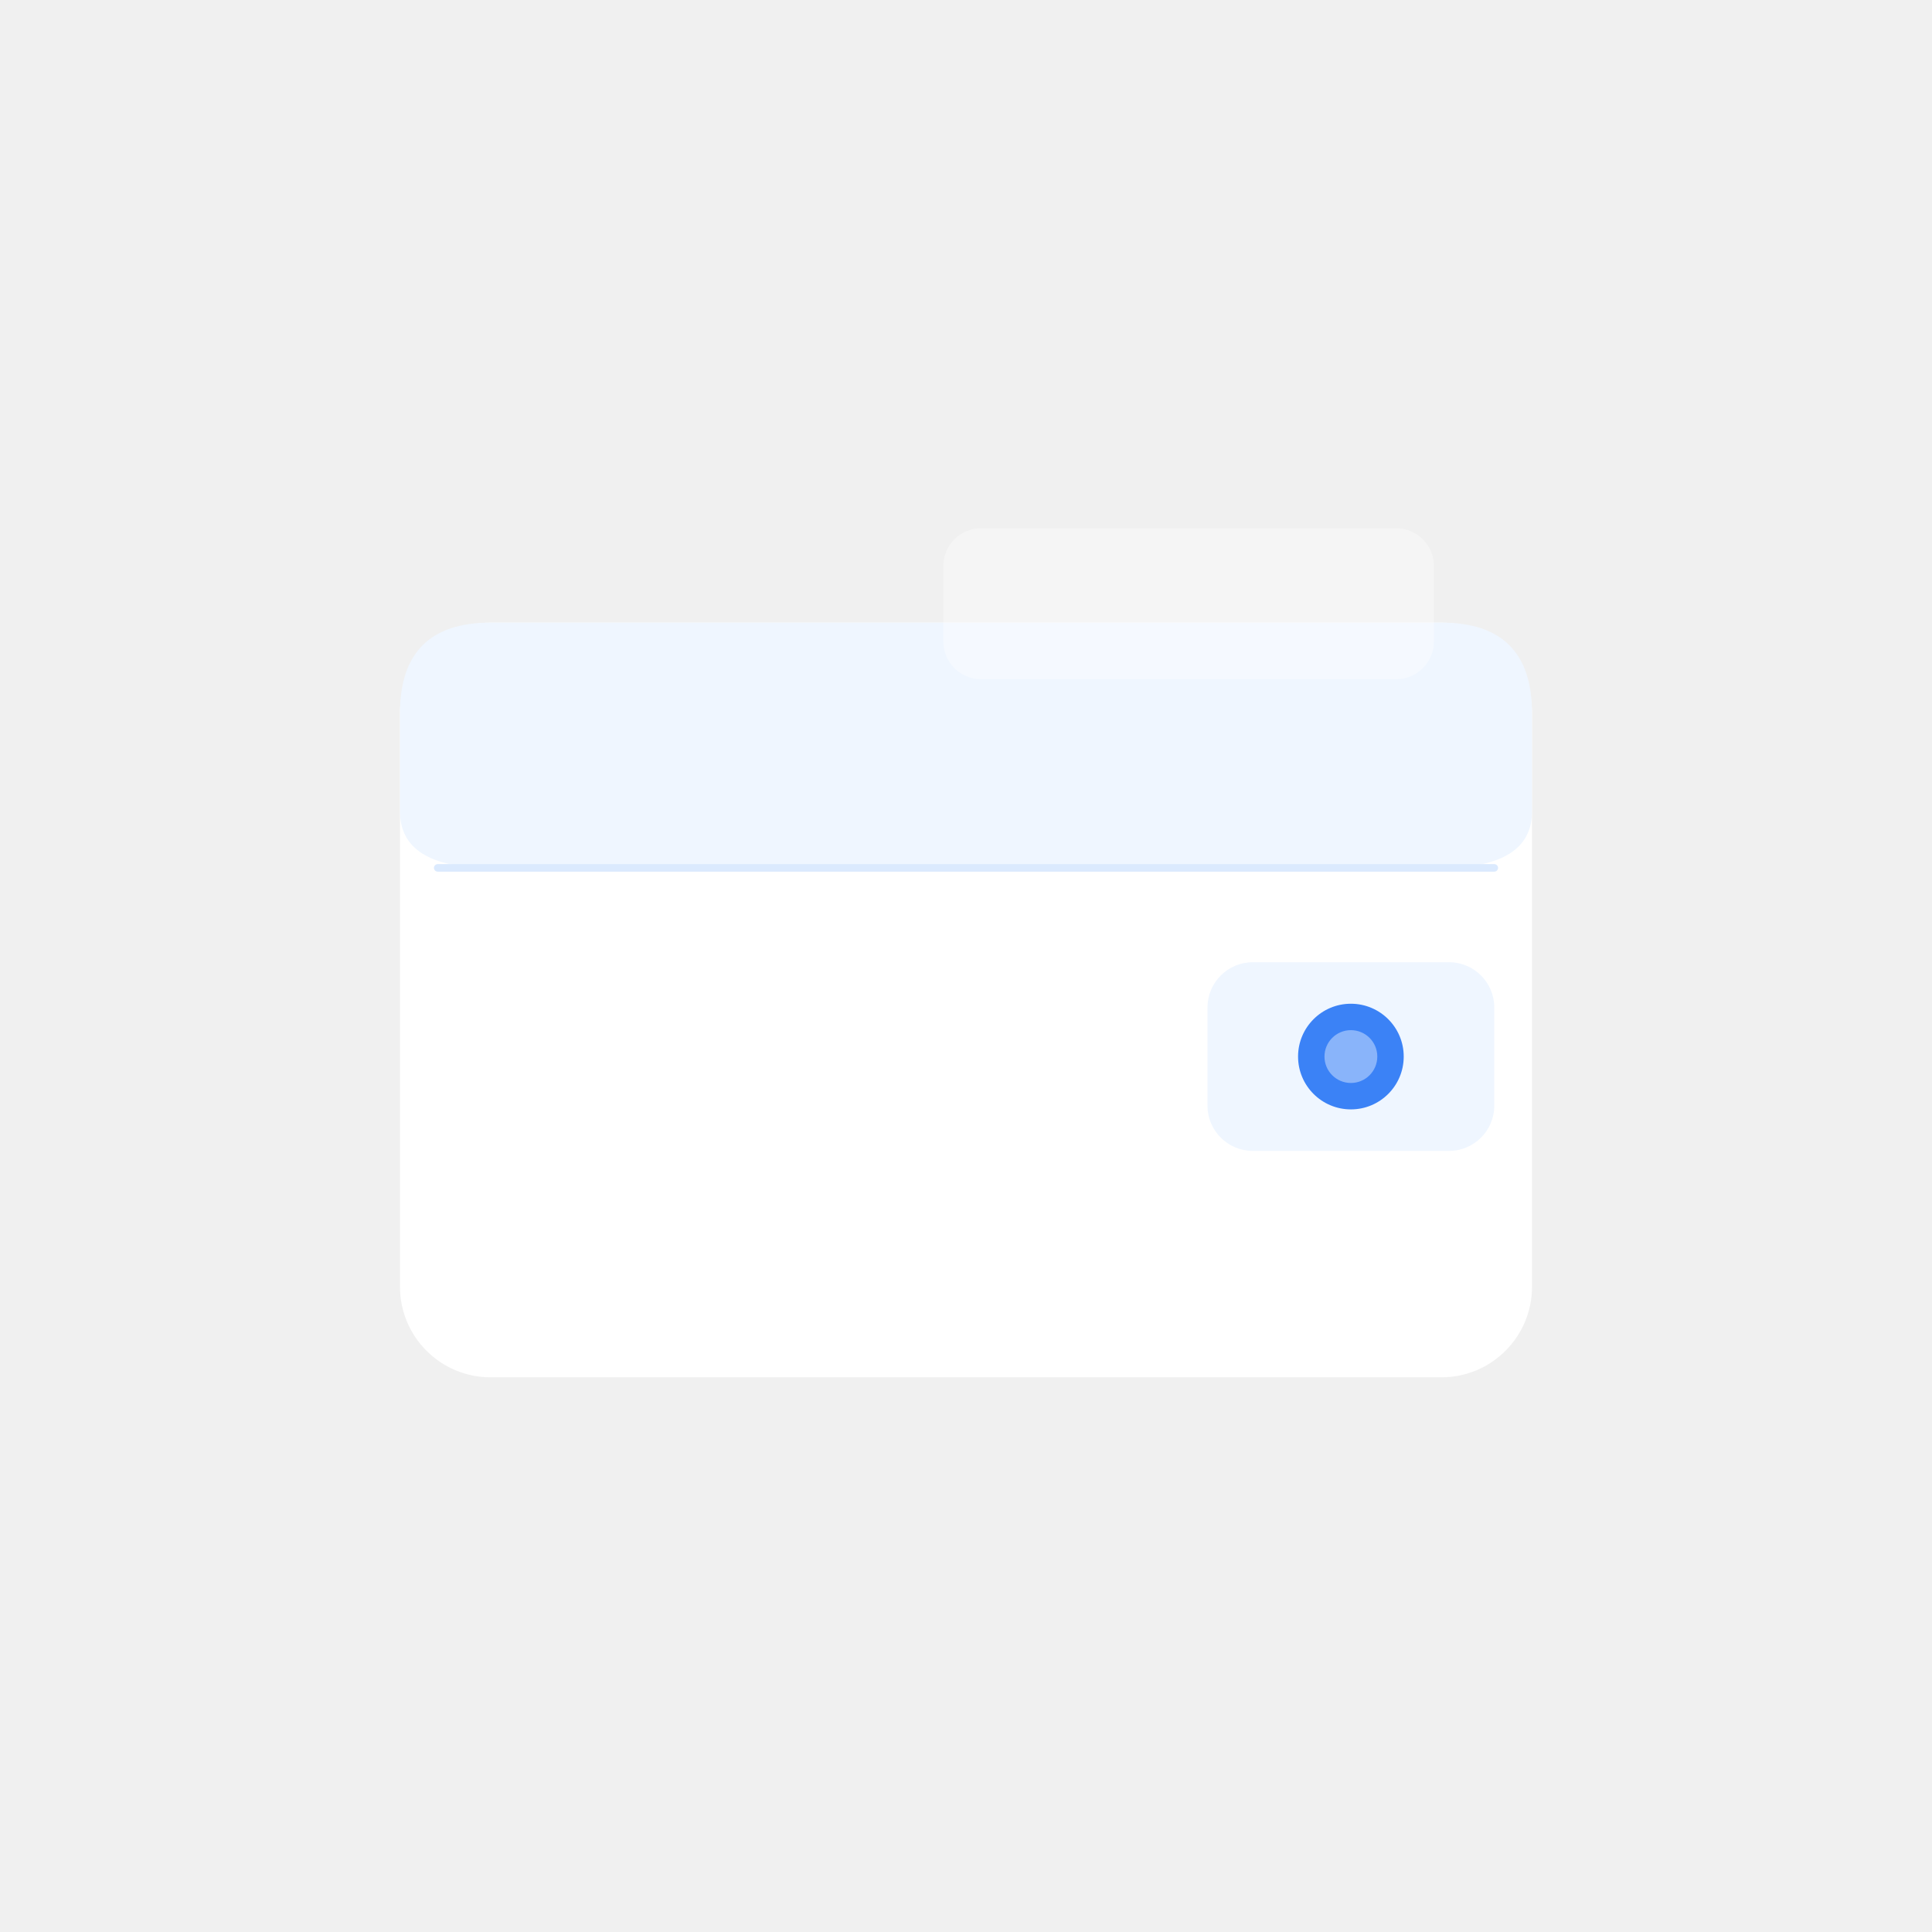
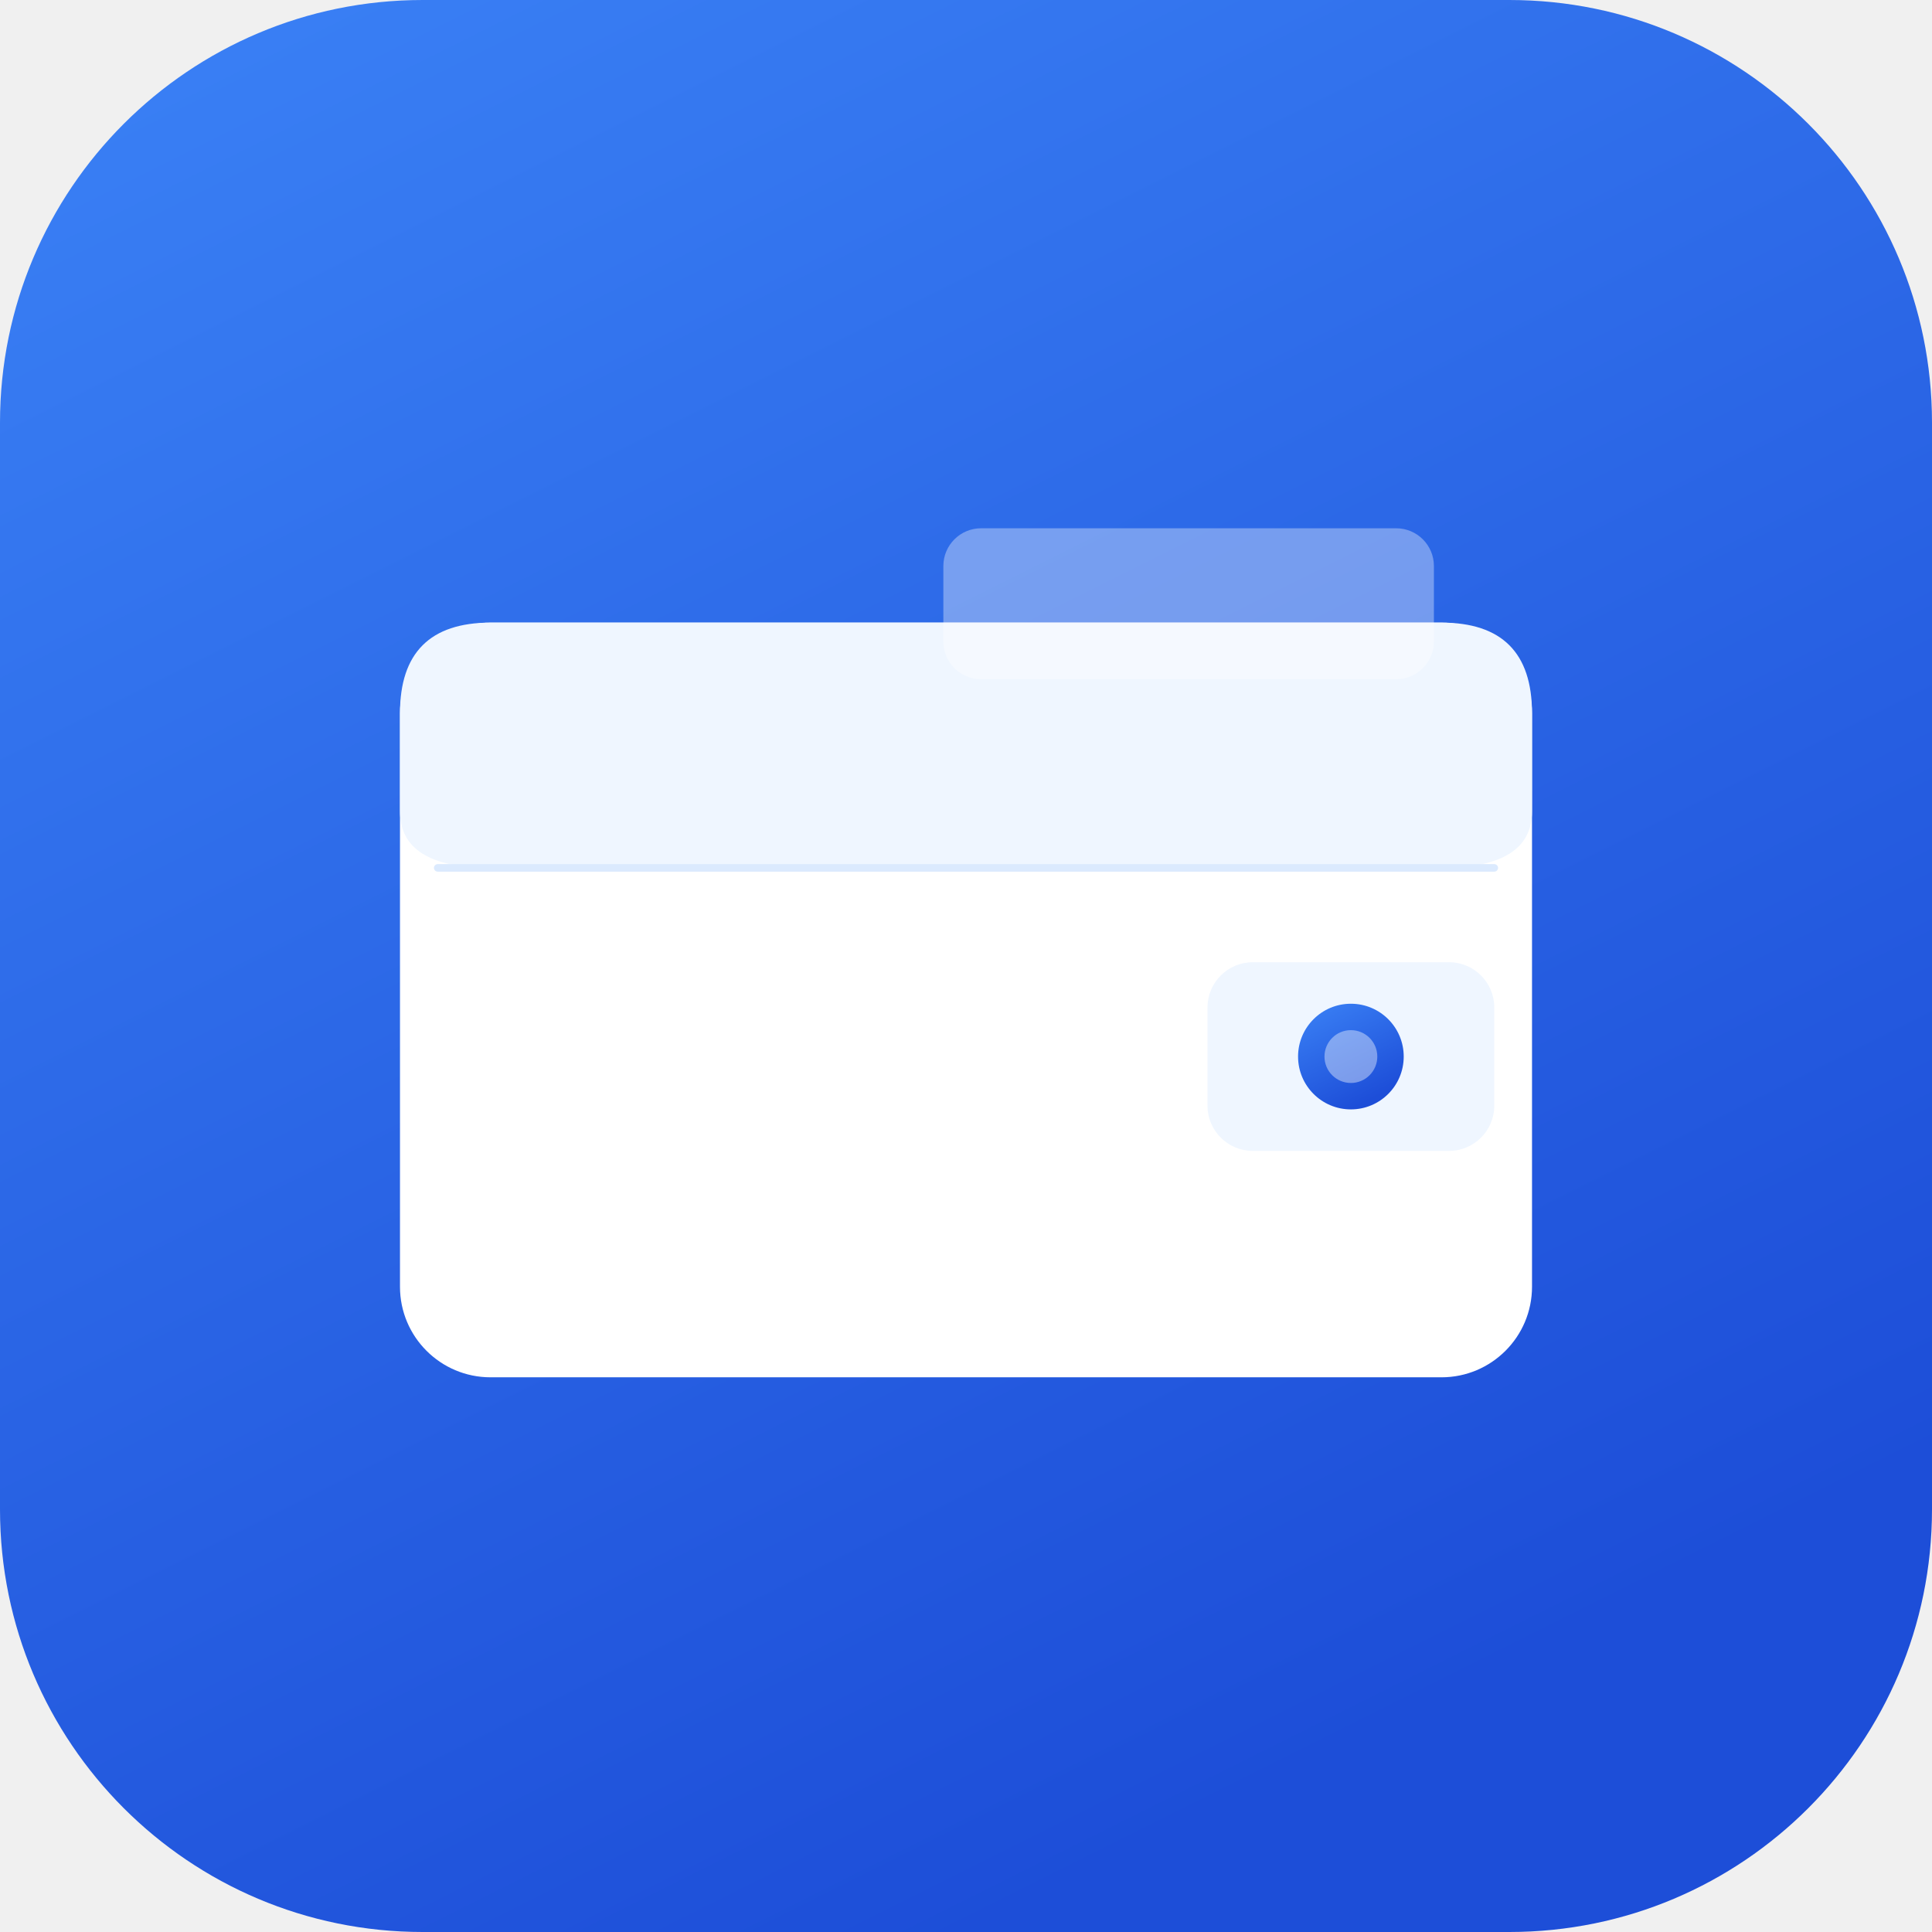
<svg xmlns="http://www.w3.org/2000/svg" viewBox="0 0 1024 1024" width="1024" height="1024">
+   <defs>
+     <linearGradient id="bg" x1="0" y1="0" x2="0.5" y2="1">
+       <stop offset="0%" stop-color="#3B82F6" />
+       <stop offset="100%" stop-color="#1D4ED8" />
+     </linearGradient>
+   </defs>
+   <rect width="1024" height="1024" rx="224" fill="url(#bg)" />
  <rect x="212" y="330" width="600" height="400" rx="48" fill="white" />
  <path d="M212 430 L212 378 Q212 330 260 330 L764 330 Q812 330 812 378 L812 430 Q812 460 764 460 L260 460 Q212 460 212 430 Z" fill="#EFF6FF" />
  <line x1="232" y1="460" x2="792" y2="460" stroke="#DBEAFE" stroke-width="4" stroke-linecap="round" />
  <rect x="640" y="510" width="152" height="100" rx="24" fill="#EFF6FF" />
-   <circle cx="716" cy="560" r="28" fill="#3B82F6" />
+   <circle cx="716" cy="560" r="28" fill="url(#bg)" />
  <circle cx="716" cy="560" r="14" fill="white" opacity="0.4" />
  <rect x="500" y="280" width="260" height="80" rx="20" fill="white" opacity="0.35" />
</svg>
